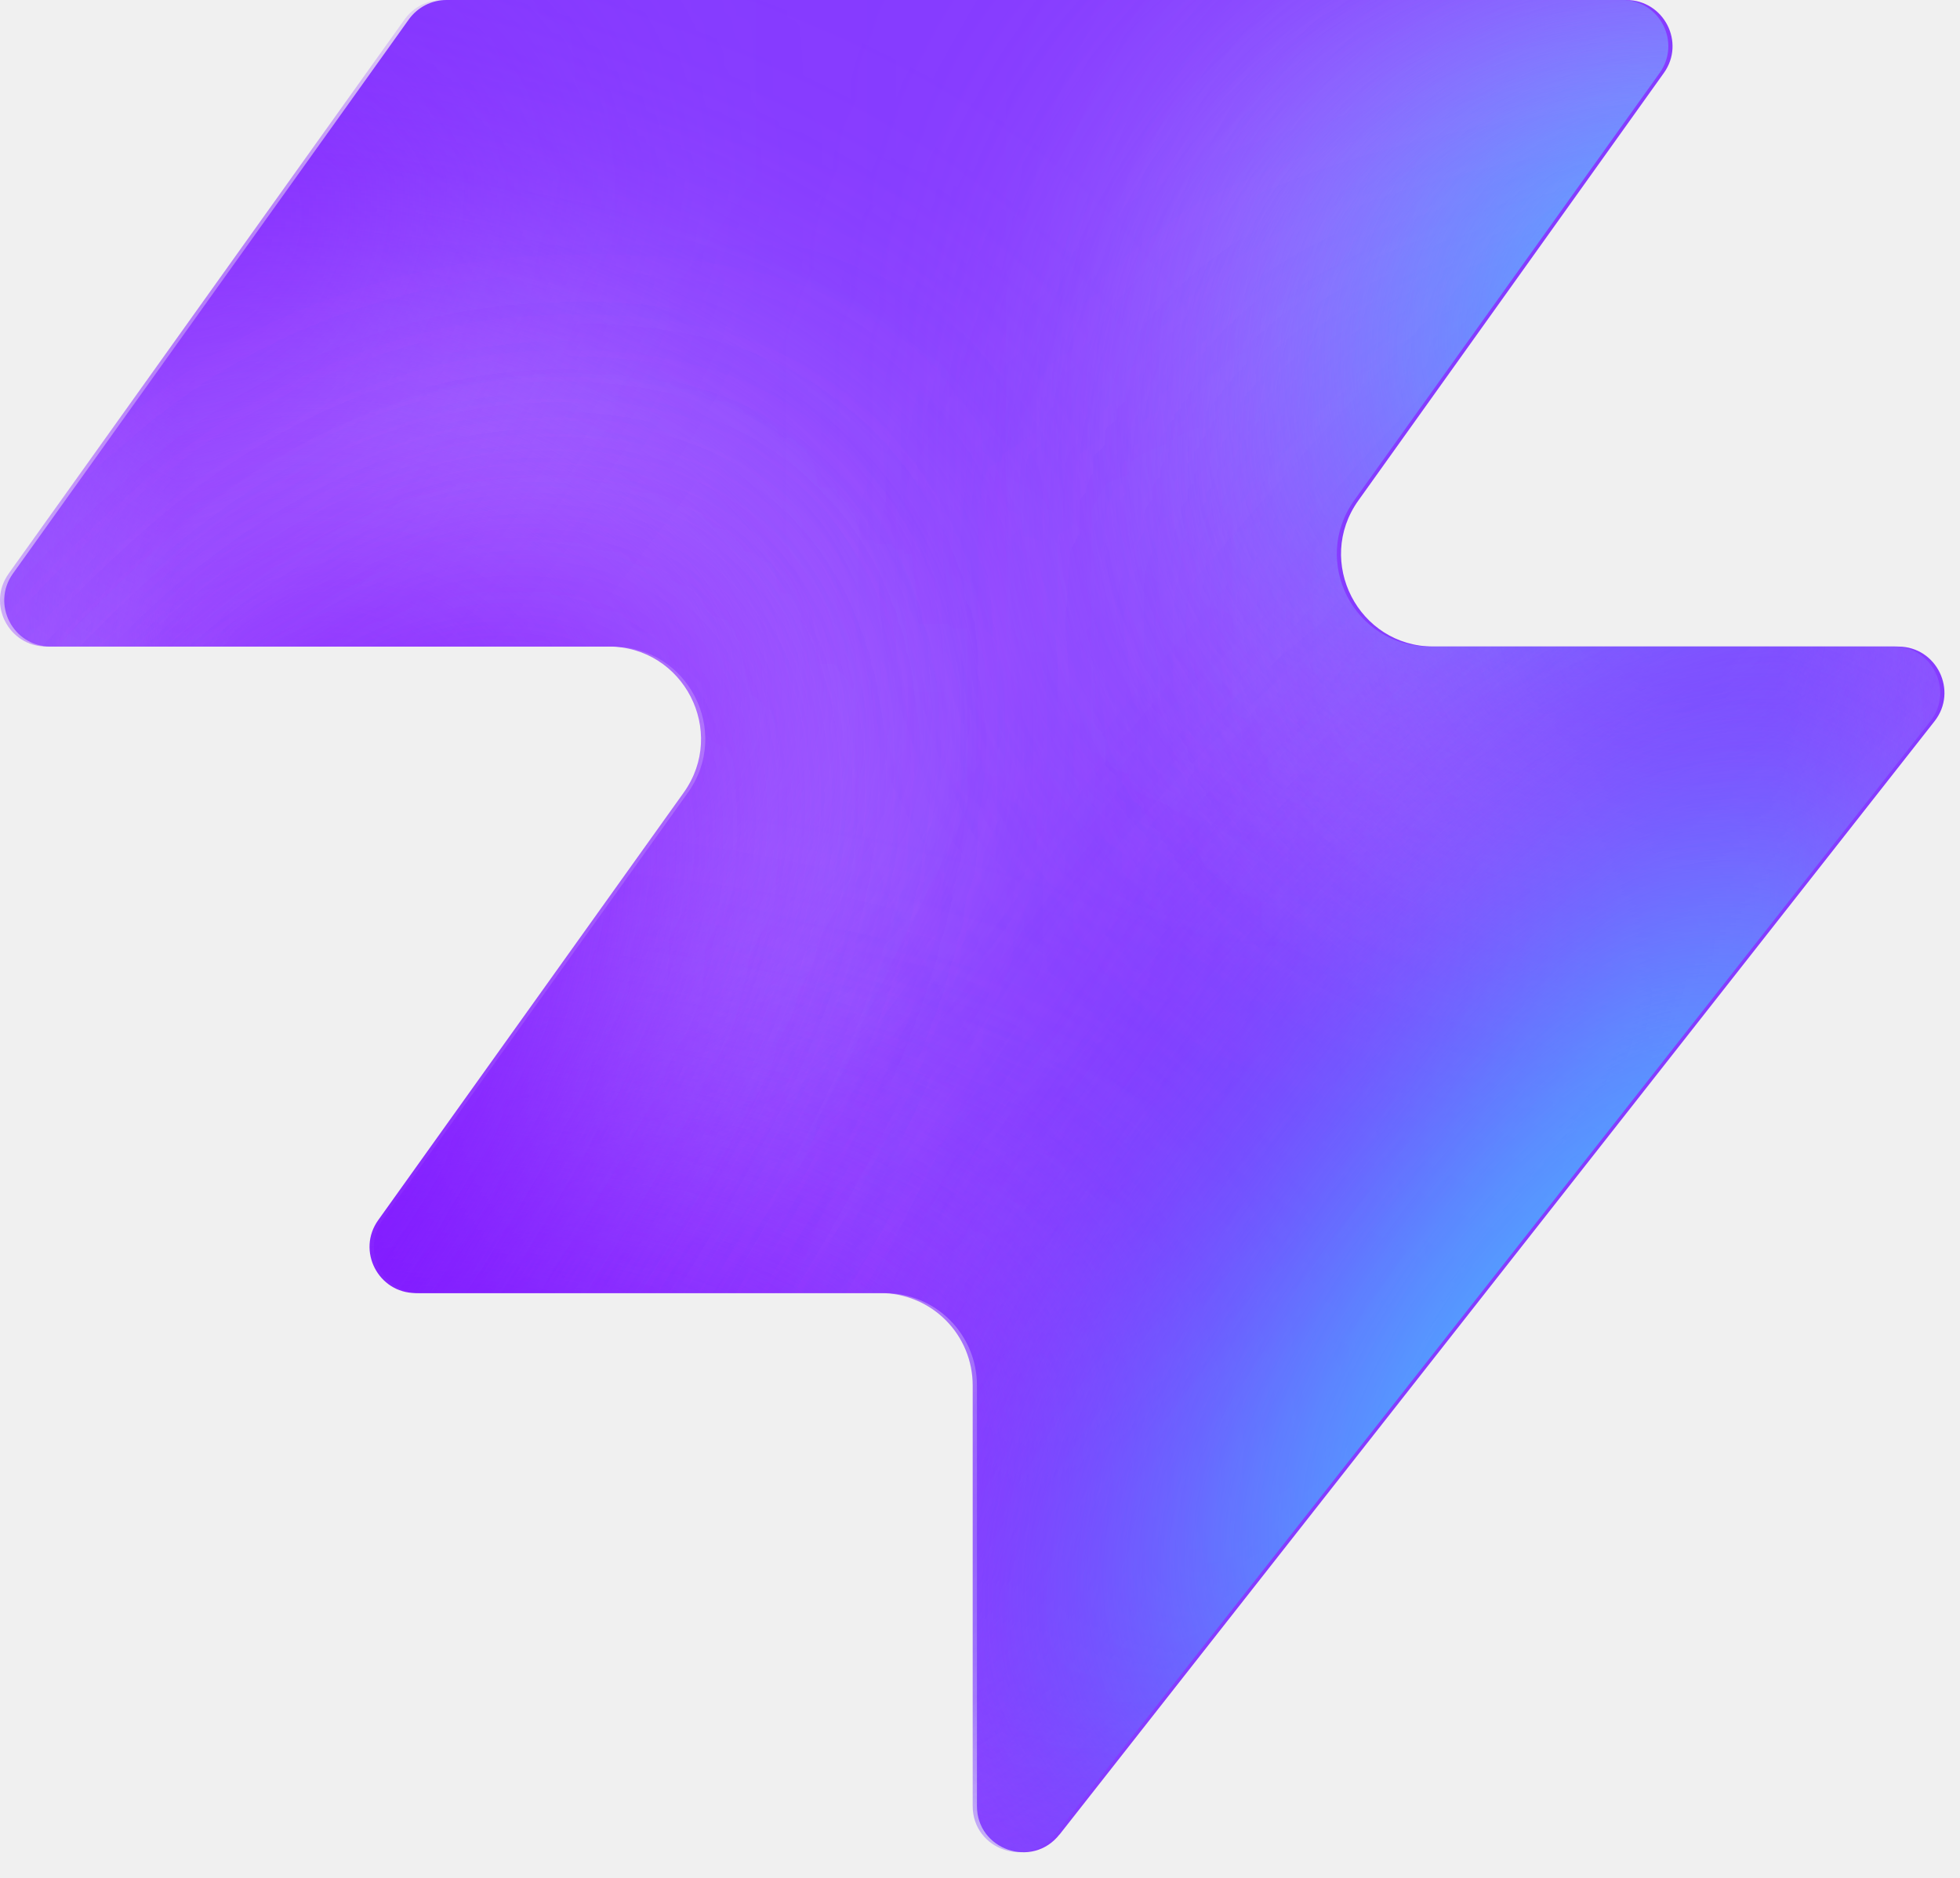
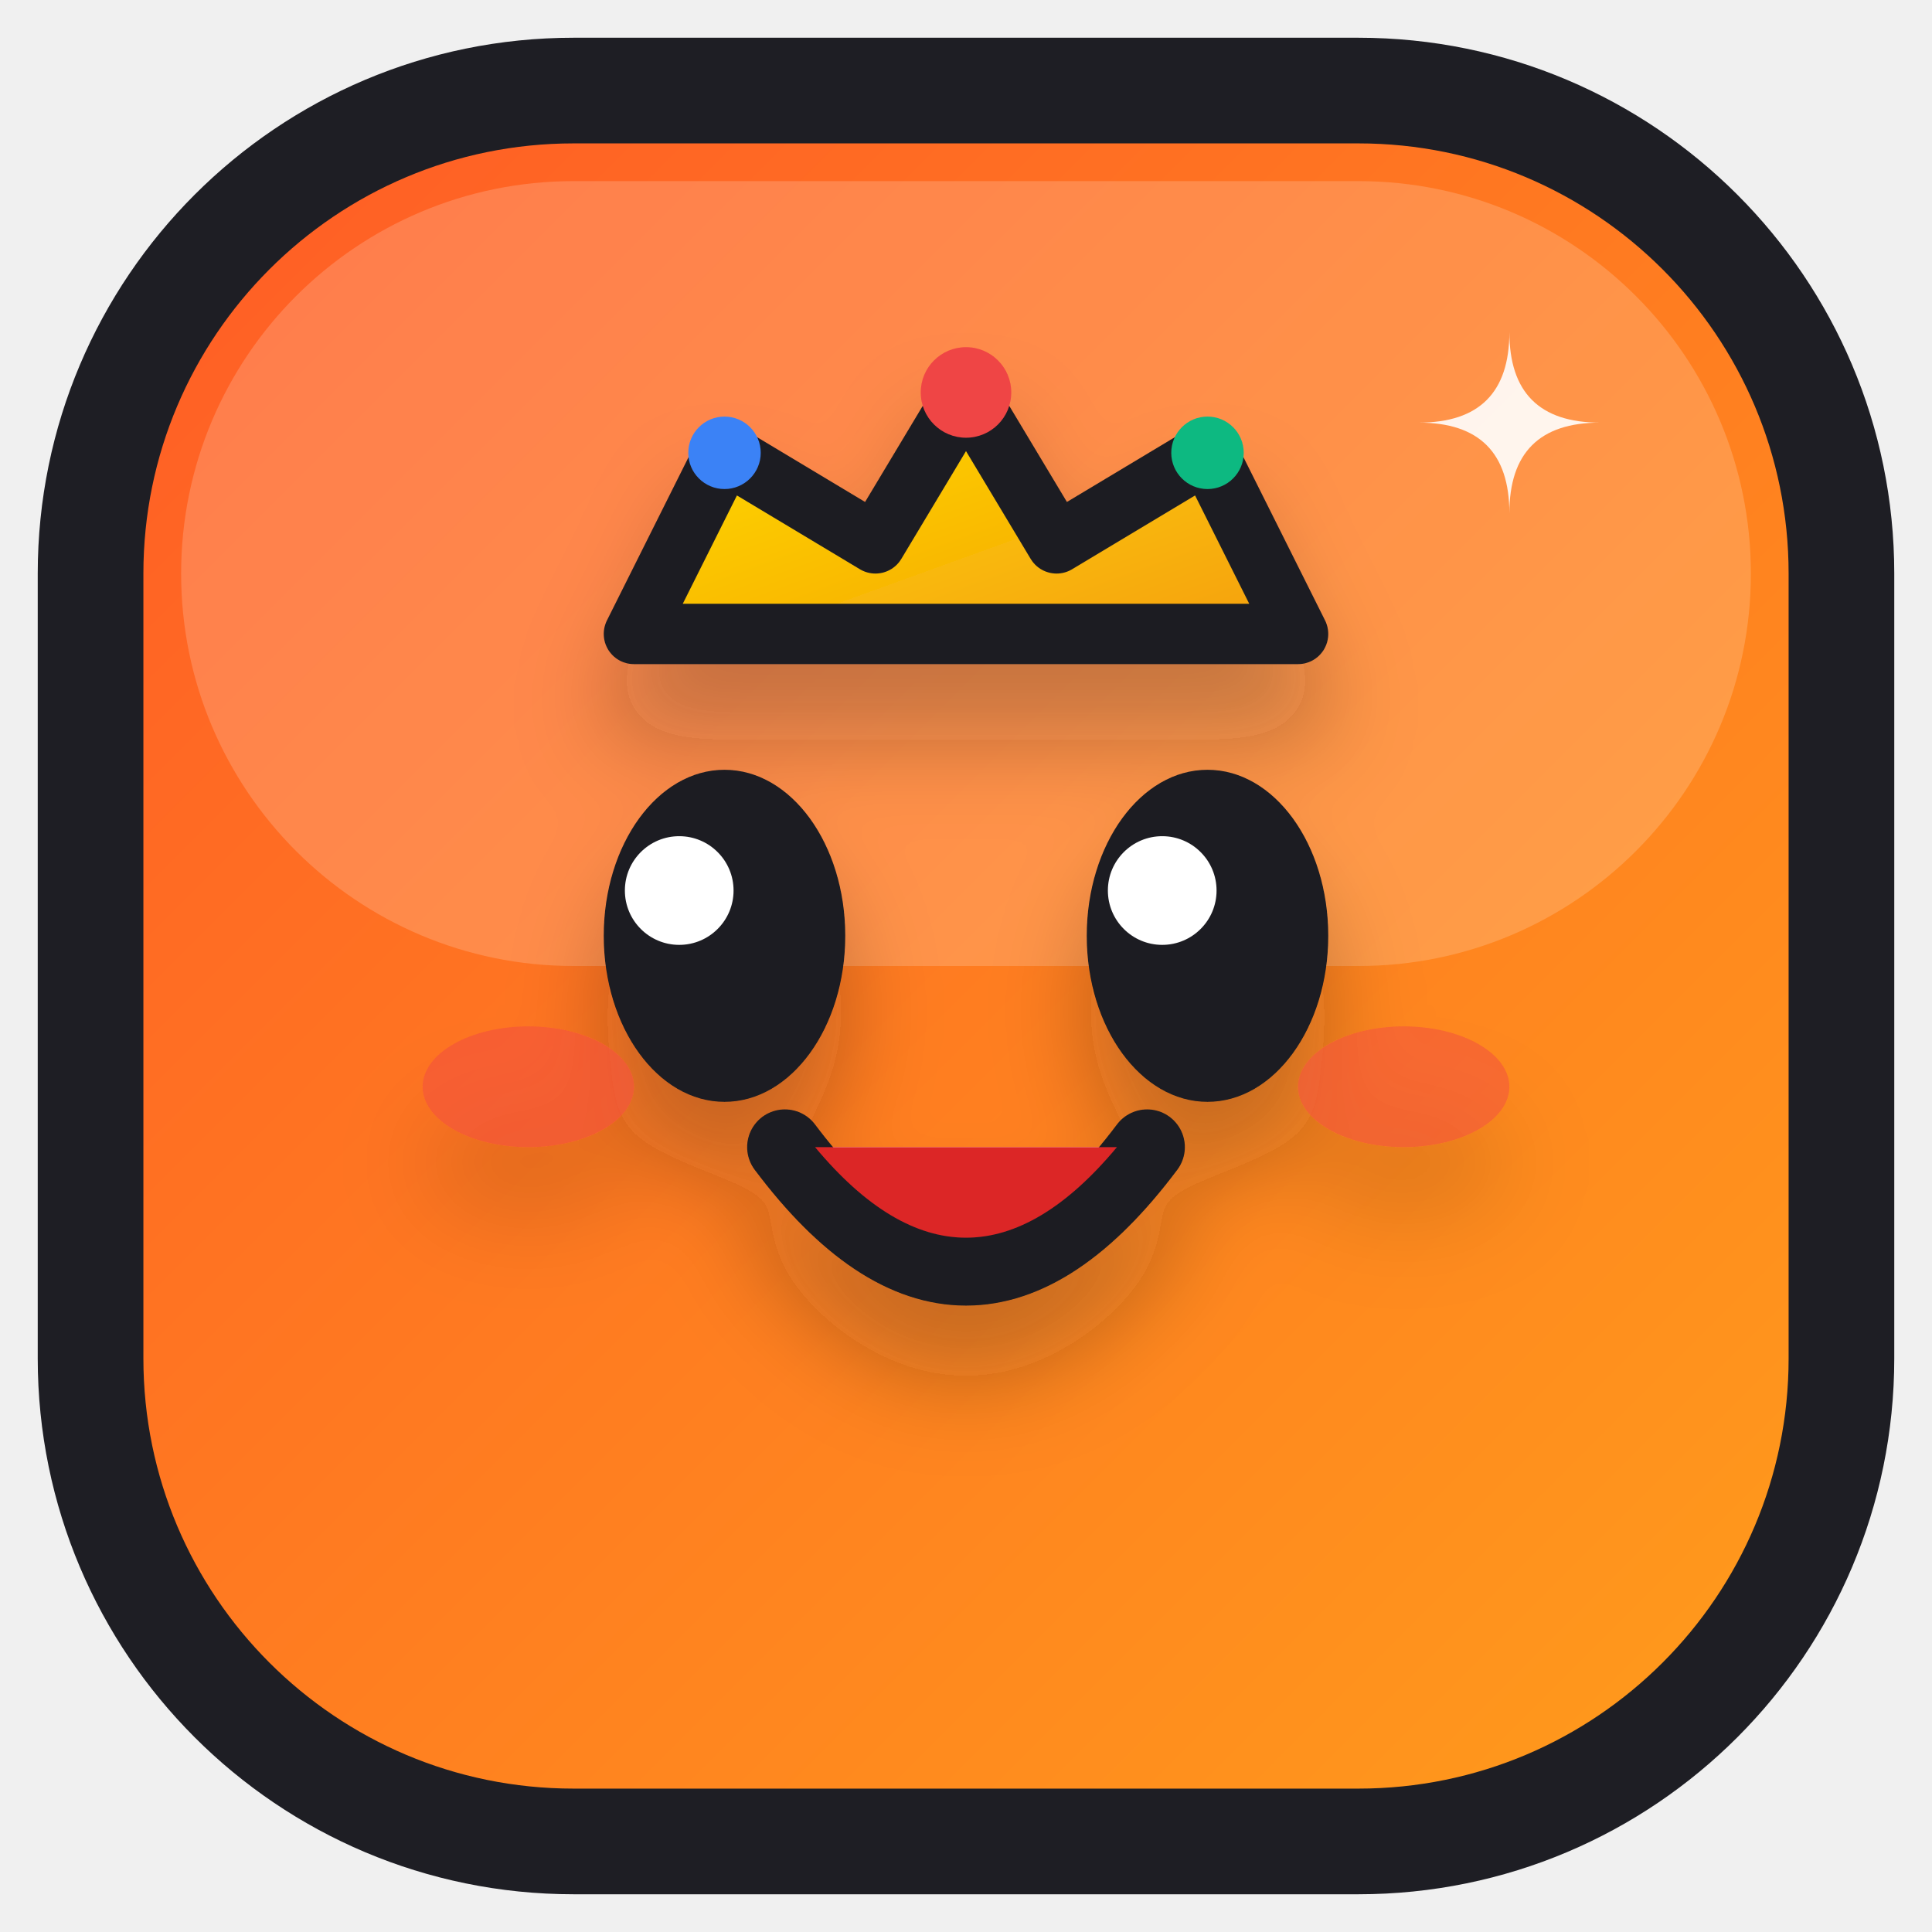
- <svg xmlns="http://www.w3.org/2000/svg" width="48" height="46" fill="none" viewBox="0 0 48 46">
-   <path fill="#863bff" d="M25.946 44.938c-.664.845-2.021.375-2.021-.698V33.937a2.26 2.26 0 0 0-2.262-2.262H10.287c-.92 0-1.456-1.04-.92-1.788l7.48-10.471c1.07-1.497 0-3.578-1.842-3.578H1.237c-.92 0-1.456-1.04-.92-1.788L10.013.474c.214-.297.556-.474.92-.474h28.894c.92 0 1.456 1.04.92 1.788l-7.48 10.471c-1.07 1.498 0 3.579 1.842 3.579h11.377c.943 0 1.473 1.088.89 1.83L25.947 44.94z" style="fill:#863bff;fill:color(display-p3 .525 .23 1);fill-opacity:1" />
-   <mask id="a" width="48" height="46" x="0" y="0" maskUnits="userSpaceOnUse" style="mask-type:alpha">
-     <path fill="#000" d="M25.842 44.938c-.664.844-2.021.375-2.021-.698V33.937a2.26 2.26 0 0 0-2.262-2.262H10.183c-.92 0-1.456-1.04-.92-1.788l7.48-10.471c1.07-1.498 0-3.579-1.842-3.579H1.133c-.92 0-1.456-1.04-.92-1.787L9.91.473c.214-.297.556-.474.92-.474h28.894c.92 0 1.456 1.04.92 1.788l-7.48 10.471c-1.07 1.498 0 3.578 1.842 3.578h11.377c.943 0 1.473 1.088.89 1.832L25.843 44.94z" style="fill:#000;fill-opacity:1" />
-   </mask>
-   <g mask="url(#a)">
-     <g filter="url(#b)">
-       <ellipse cx="5.508" cy="14.704" fill="#ede6ff" rx="5.508" ry="14.704" style="fill:#ede6ff;fill:color(display-p3 .927 .903 1);fill-opacity:1" transform="matrix(.00324 1 1 -.00324 -4.47 31.516)" />
-     </g>
-     <g filter="url(#c)">
-       <ellipse cx="10.399" cy="29.851" fill="#ede6ff" rx="10.399" ry="29.851" style="fill:#ede6ff;fill:color(display-p3 .927 .903 1);fill-opacity:1" transform="matrix(.00324 1 1 -.00324 -39.328 7.883)" />
-     </g>
-     <g filter="url(#d)">
-       <ellipse cx="5.508" cy="30.487" fill="#7e14ff" rx="5.508" ry="30.487" style="fill:#7e14ff;fill:color(display-p3 .492 .077 1);fill-opacity:1" transform="rotate(89.814 -25.913 -14.639)scale(1 -1)" />
-     </g>
-     <g filter="url(#e)">
-       <ellipse cx="5.508" cy="30.599" fill="#7e14ff" rx="5.508" ry="30.599" style="fill:#7e14ff;fill:color(display-p3 .492 .077 1);fill-opacity:1" transform="rotate(89.814 -32.644 -3.334)scale(1 -1)" />
-     </g>
-     <g filter="url(#f)">
-       <ellipse cx="5.508" cy="30.599" fill="#7e14ff" rx="5.508" ry="30.599" style="fill:#7e14ff;fill:color(display-p3 .492 .077 1);fill-opacity:1" transform="matrix(.00324 1 1 -.00324 -34.34 30.47)" />
-     </g>
-     <g filter="url(#g)">
-       <ellipse cx="14.072" cy="22.078" fill="#ede6ff" rx="14.072" ry="22.078" style="fill:#ede6ff;fill:color(display-p3 .927 .903 1);fill-opacity:1" transform="rotate(93.35 24.506 48.493)scale(-1 1)" />
-     </g>
-     <g filter="url(#h)">
-       <ellipse cx="3.47" cy="21.501" fill="#7e14ff" rx="3.47" ry="21.501" style="fill:#7e14ff;fill:color(display-p3 .492 .077 1);fill-opacity:1" transform="rotate(89.009 28.708 47.59)scale(-1 1)" />
-     </g>
-     <g filter="url(#i)">
-       <ellipse cx="3.47" cy="21.501" fill="#7e14ff" rx="3.47" ry="21.501" style="fill:#7e14ff;fill:color(display-p3 .492 .077 1);fill-opacity:1" transform="rotate(89.009 28.708 47.59)scale(-1 1)" />
-     </g>
-     <g filter="url(#j)">
-       <ellipse cx=".387" cy="8.972" fill="#7e14ff" rx="4.407" ry="29.108" style="fill:#7e14ff;fill:color(display-p3 .492 .077 1);fill-opacity:1" transform="rotate(39.51 .387 8.972)" />
-     </g>
-     <g filter="url(#k)">
-       <ellipse cx="47.523" cy="-6.092" fill="#7e14ff" rx="4.407" ry="29.108" style="fill:#7e14ff;fill:color(display-p3 .492 .077 1);fill-opacity:1" transform="rotate(37.892 47.523 -6.092)" />
-     </g>
-     <g filter="url(#l)">
-       <ellipse cx="41.412" cy="6.333" fill="#47bfff" rx="5.971" ry="9.665" style="fill:#47bfff;fill:color(display-p3 .28 .748 1);fill-opacity:1" transform="rotate(37.892 41.412 6.333)" />
-     </g>
-     <g filter="url(#m)">
-       <ellipse cx="-1.879" cy="38.332" fill="#7e14ff" rx="4.407" ry="29.108" style="fill:#7e14ff;fill:color(display-p3 .492 .077 1);fill-opacity:1" transform="rotate(37.892 -1.88 38.332)" />
-     </g>
-     <g filter="url(#n)">
-       <ellipse cx="-1.879" cy="38.332" fill="#7e14ff" rx="4.407" ry="29.108" style="fill:#7e14ff;fill:color(display-p3 .492 .077 1);fill-opacity:1" transform="rotate(37.892 -1.88 38.332)" />
-     </g>
-     <g filter="url(#o)">
-       <ellipse cx="35.651" cy="29.907" fill="#7e14ff" rx="4.407" ry="29.108" style="fill:#7e14ff;fill:color(display-p3 .492 .077 1);fill-opacity:1" transform="rotate(37.892 35.651 29.907)" />
-     </g>
-     <g filter="url(#p)">
-       <ellipse cx="38.418" cy="32.4" fill="#47bfff" rx="5.971" ry="15.297" style="fill:#47bfff;fill:color(display-p3 .28 .748 1);fill-opacity:1" transform="rotate(37.892 38.418 32.4)" />
-     </g>
-   </g>
+ <svg xmlns="http://www.w3.org/2000/svg" viewBox="0 0 64 64" width="64" height="64">
  <defs>
-     <filter id="b" width="60.045" height="41.654" x="-19.77" y="16.149" color-interpolation-filters="sRGB" filterUnits="userSpaceOnUse">
-       <feFlood flood-opacity="0" result="BackgroundImageFix" />
-       <feBlend in="SourceGraphic" in2="BackgroundImageFix" result="shape" />
-       <feGaussianBlur result="effect1_foregroundBlur_2002_17158" stdDeviation="7.659" />
-     </filter>
-     <filter id="c" width="90.34" height="51.437" x="-54.613" y="-7.533" color-interpolation-filters="sRGB" filterUnits="userSpaceOnUse">
-       <feFlood flood-opacity="0" result="BackgroundImageFix" />
-       <feBlend in="SourceGraphic" in2="BackgroundImageFix" result="shape" />
-       <feGaussianBlur result="effect1_foregroundBlur_2002_17158" stdDeviation="7.659" />
-     </filter>
-     <filter id="d" width="79.355" height="29.4" x="-49.64" y="2.03" color-interpolation-filters="sRGB" filterUnits="userSpaceOnUse">
-       <feFlood flood-opacity="0" result="BackgroundImageFix" />
-       <feBlend in="SourceGraphic" in2="BackgroundImageFix" result="shape" />
-       <feGaussianBlur result="effect1_foregroundBlur_2002_17158" stdDeviation="4.596" />
-     </filter>
-     <filter id="e" width="79.579" height="29.4" x="-45.045" y="20.029" color-interpolation-filters="sRGB" filterUnits="userSpaceOnUse">
-       <feFlood flood-opacity="0" result="BackgroundImageFix" />
-       <feBlend in="SourceGraphic" in2="BackgroundImageFix" result="shape" />
-       <feGaussianBlur result="effect1_foregroundBlur_2002_17158" stdDeviation="4.596" />
-     </filter>
-     <filter id="f" width="79.579" height="29.4" x="-43.513" y="21.178" color-interpolation-filters="sRGB" filterUnits="userSpaceOnUse">
-       <feFlood flood-opacity="0" result="BackgroundImageFix" />
-       <feBlend in="SourceGraphic" in2="BackgroundImageFix" result="shape" />
-       <feGaussianBlur result="effect1_foregroundBlur_2002_17158" stdDeviation="4.596" />
-     </filter>
-     <filter id="g" width="74.749" height="58.852" x="15.756" y="-17.901" color-interpolation-filters="sRGB" filterUnits="userSpaceOnUse">
-       <feFlood flood-opacity="0" result="BackgroundImageFix" />
-       <feBlend in="SourceGraphic" in2="BackgroundImageFix" result="shape" />
-       <feGaussianBlur result="effect1_foregroundBlur_2002_17158" stdDeviation="7.659" />
-     </filter>
-     <filter id="h" width="61.377" height="25.362" x="23.548" y="2.284" color-interpolation-filters="sRGB" filterUnits="userSpaceOnUse">
-       <feFlood flood-opacity="0" result="BackgroundImageFix" />
-       <feBlend in="SourceGraphic" in2="BackgroundImageFix" result="shape" />
-       <feGaussianBlur result="effect1_foregroundBlur_2002_17158" stdDeviation="4.596" />
-     </filter>
-     <filter id="i" width="61.377" height="25.362" x="23.548" y="2.284" color-interpolation-filters="sRGB" filterUnits="userSpaceOnUse">
-       <feFlood flood-opacity="0" result="BackgroundImageFix" />
-       <feBlend in="SourceGraphic" in2="BackgroundImageFix" result="shape" />
-       <feGaussianBlur result="effect1_foregroundBlur_2002_17158" stdDeviation="4.596" />
-     </filter>
-     <filter id="j" width="56.045" height="63.649" x="-27.636" y="-22.853" color-interpolation-filters="sRGB" filterUnits="userSpaceOnUse">
-       <feFlood flood-opacity="0" result="BackgroundImageFix" />
-       <feBlend in="SourceGraphic" in2="BackgroundImageFix" result="shape" />
-       <feGaussianBlur result="effect1_foregroundBlur_2002_17158" stdDeviation="4.596" />
-     </filter>
-     <filter id="k" width="54.814" height="64.646" x="20.116" y="-38.415" color-interpolation-filters="sRGB" filterUnits="userSpaceOnUse">
-       <feFlood flood-opacity="0" result="BackgroundImageFix" />
-       <feBlend in="SourceGraphic" in2="BackgroundImageFix" result="shape" />
-       <feGaussianBlur result="effect1_foregroundBlur_2002_17158" stdDeviation="4.596" />
-     </filter>
-     <filter id="l" width="33.541" height="35.313" x="24.641" y="-11.323" color-interpolation-filters="sRGB" filterUnits="userSpaceOnUse">
-       <feFlood flood-opacity="0" result="BackgroundImageFix" />
-       <feBlend in="SourceGraphic" in2="BackgroundImageFix" result="shape" />
-       <feGaussianBlur result="effect1_foregroundBlur_2002_17158" stdDeviation="4.596" />
-     </filter>
-     <filter id="m" width="54.814" height="64.646" x="-29.286" y="6.009" color-interpolation-filters="sRGB" filterUnits="userSpaceOnUse">
-       <feFlood flood-opacity="0" result="BackgroundImageFix" />
-       <feBlend in="SourceGraphic" in2="BackgroundImageFix" result="shape" />
-       <feGaussianBlur result="effect1_foregroundBlur_2002_17158" stdDeviation="4.596" />
-     </filter>
-     <filter id="n" width="54.814" height="64.646" x="-29.286" y="6.009" color-interpolation-filters="sRGB" filterUnits="userSpaceOnUse">
-       <feFlood flood-opacity="0" result="BackgroundImageFix" />
-       <feBlend in="SourceGraphic" in2="BackgroundImageFix" result="shape" />
-       <feGaussianBlur result="effect1_foregroundBlur_2002_17158" stdDeviation="4.596" />
-     </filter>
-     <filter id="o" width="54.814" height="64.646" x="8.244" y="-2.416" color-interpolation-filters="sRGB" filterUnits="userSpaceOnUse">
-       <feFlood flood-opacity="0" result="BackgroundImageFix" />
-       <feBlend in="SourceGraphic" in2="BackgroundImageFix" result="shape" />
-       <feGaussianBlur result="effect1_foregroundBlur_2002_17158" stdDeviation="4.596" />
-     </filter>
-     <filter id="p" width="39.409" height="43.623" x="18.713" y="10.588" color-interpolation-filters="sRGB" filterUnits="userSpaceOnUse">
-       <feFlood flood-opacity="0" result="BackgroundImageFix" />
-       <feBlend in="SourceGraphic" in2="BackgroundImageFix" result="shape" />
-       <feGaussianBlur result="effect1_foregroundBlur_2002_17158" stdDeviation="4.596" />
+     <linearGradient id="bgGrad" x1="0%" y1="0%" x2="100%" y2="100%">
+       <stop offset="0%" stop-color="#FF5A26" />
+       <stop offset="100%" stop-color="#FF9E1B" />
+     </linearGradient>
+     <linearGradient id="crownGrad" x1="0%" y1="0%" x2="100%" y2="100%">
+       <stop offset="0%" stop-color="#FFDF00" />
+       <stop offset="100%" stop-color="#F59E0B" />
+     </linearGradient>
+     <filter id="shadow" x="-10%" y="-10%" width="125%" height="130%" filterUnits="userSpaceOnUse">
+       <feDropShadow dx="0" dy="2.5" stdDeviation="1.5" flood-color="#1E1E24" flood-opacity="0.25" />
    </filter>
  </defs>
+   <rect x="3" y="3" width="58" height="58" rx="16" fill="url(#bgGrad)" stroke="#1E1E24" stroke-width="3.5" />
+   <rect x="6" y="6" width="52" height="26" rx="13" fill="#FFFFFF" opacity="0.18" />
+   <g filter="url(#shadow)">
+     <path d="M 24 15 L 21 21 L 43 21 L 40 15 L 35 18 L 32 13 L 29 18 Z" fill="url(#crownGrad)" stroke="#1E1E24" stroke-width="2" stroke-linejoin="round" />
+     <circle cx="32" cy="13" r="1.5" fill="#EF4444" />
+     <circle cx="24" cy="15" r="1.2" fill="#3B82F6" />
+     <circle cx="40" cy="15" r="1.2" fill="#10B981" />
+     <ellipse cx="24" cy="31" rx="4" ry="5.5" fill="#1E1E24" />
+     <circle cx="22.5" cy="29.5" r="1.8" fill="#FFFFFF" />
+     <ellipse cx="40" cy="31" rx="4" ry="5.5" fill="#1E1E24" />
+     <circle cx="38.5" cy="29.5" r="1.8" fill="#FFFFFF" />
+     <ellipse cx="17.5" cy="36" rx="3.5" ry="2" fill="#EF4444" opacity="0.45" />
+     <ellipse cx="46.5" cy="36" rx="3.5" ry="2" fill="#EF4444" opacity="0.45" />
+     <path d="M 26 38 Q 32 46 38 38" fill="#FFFFFF" stroke="#1E1E24" stroke-width="2.5" stroke-linecap="round" />
+     <path d="M 27 38 Q 32 44 37 38 Z" fill="#DC2626" />
+   </g>
+   <path d="M 50 11 Q 50 14 53 14 Q 50 14 50 17 Q 50 14 47 14 Q 50 14 50 11 Z" fill="#FFFFFF" opacity="0.9" />
</svg>
